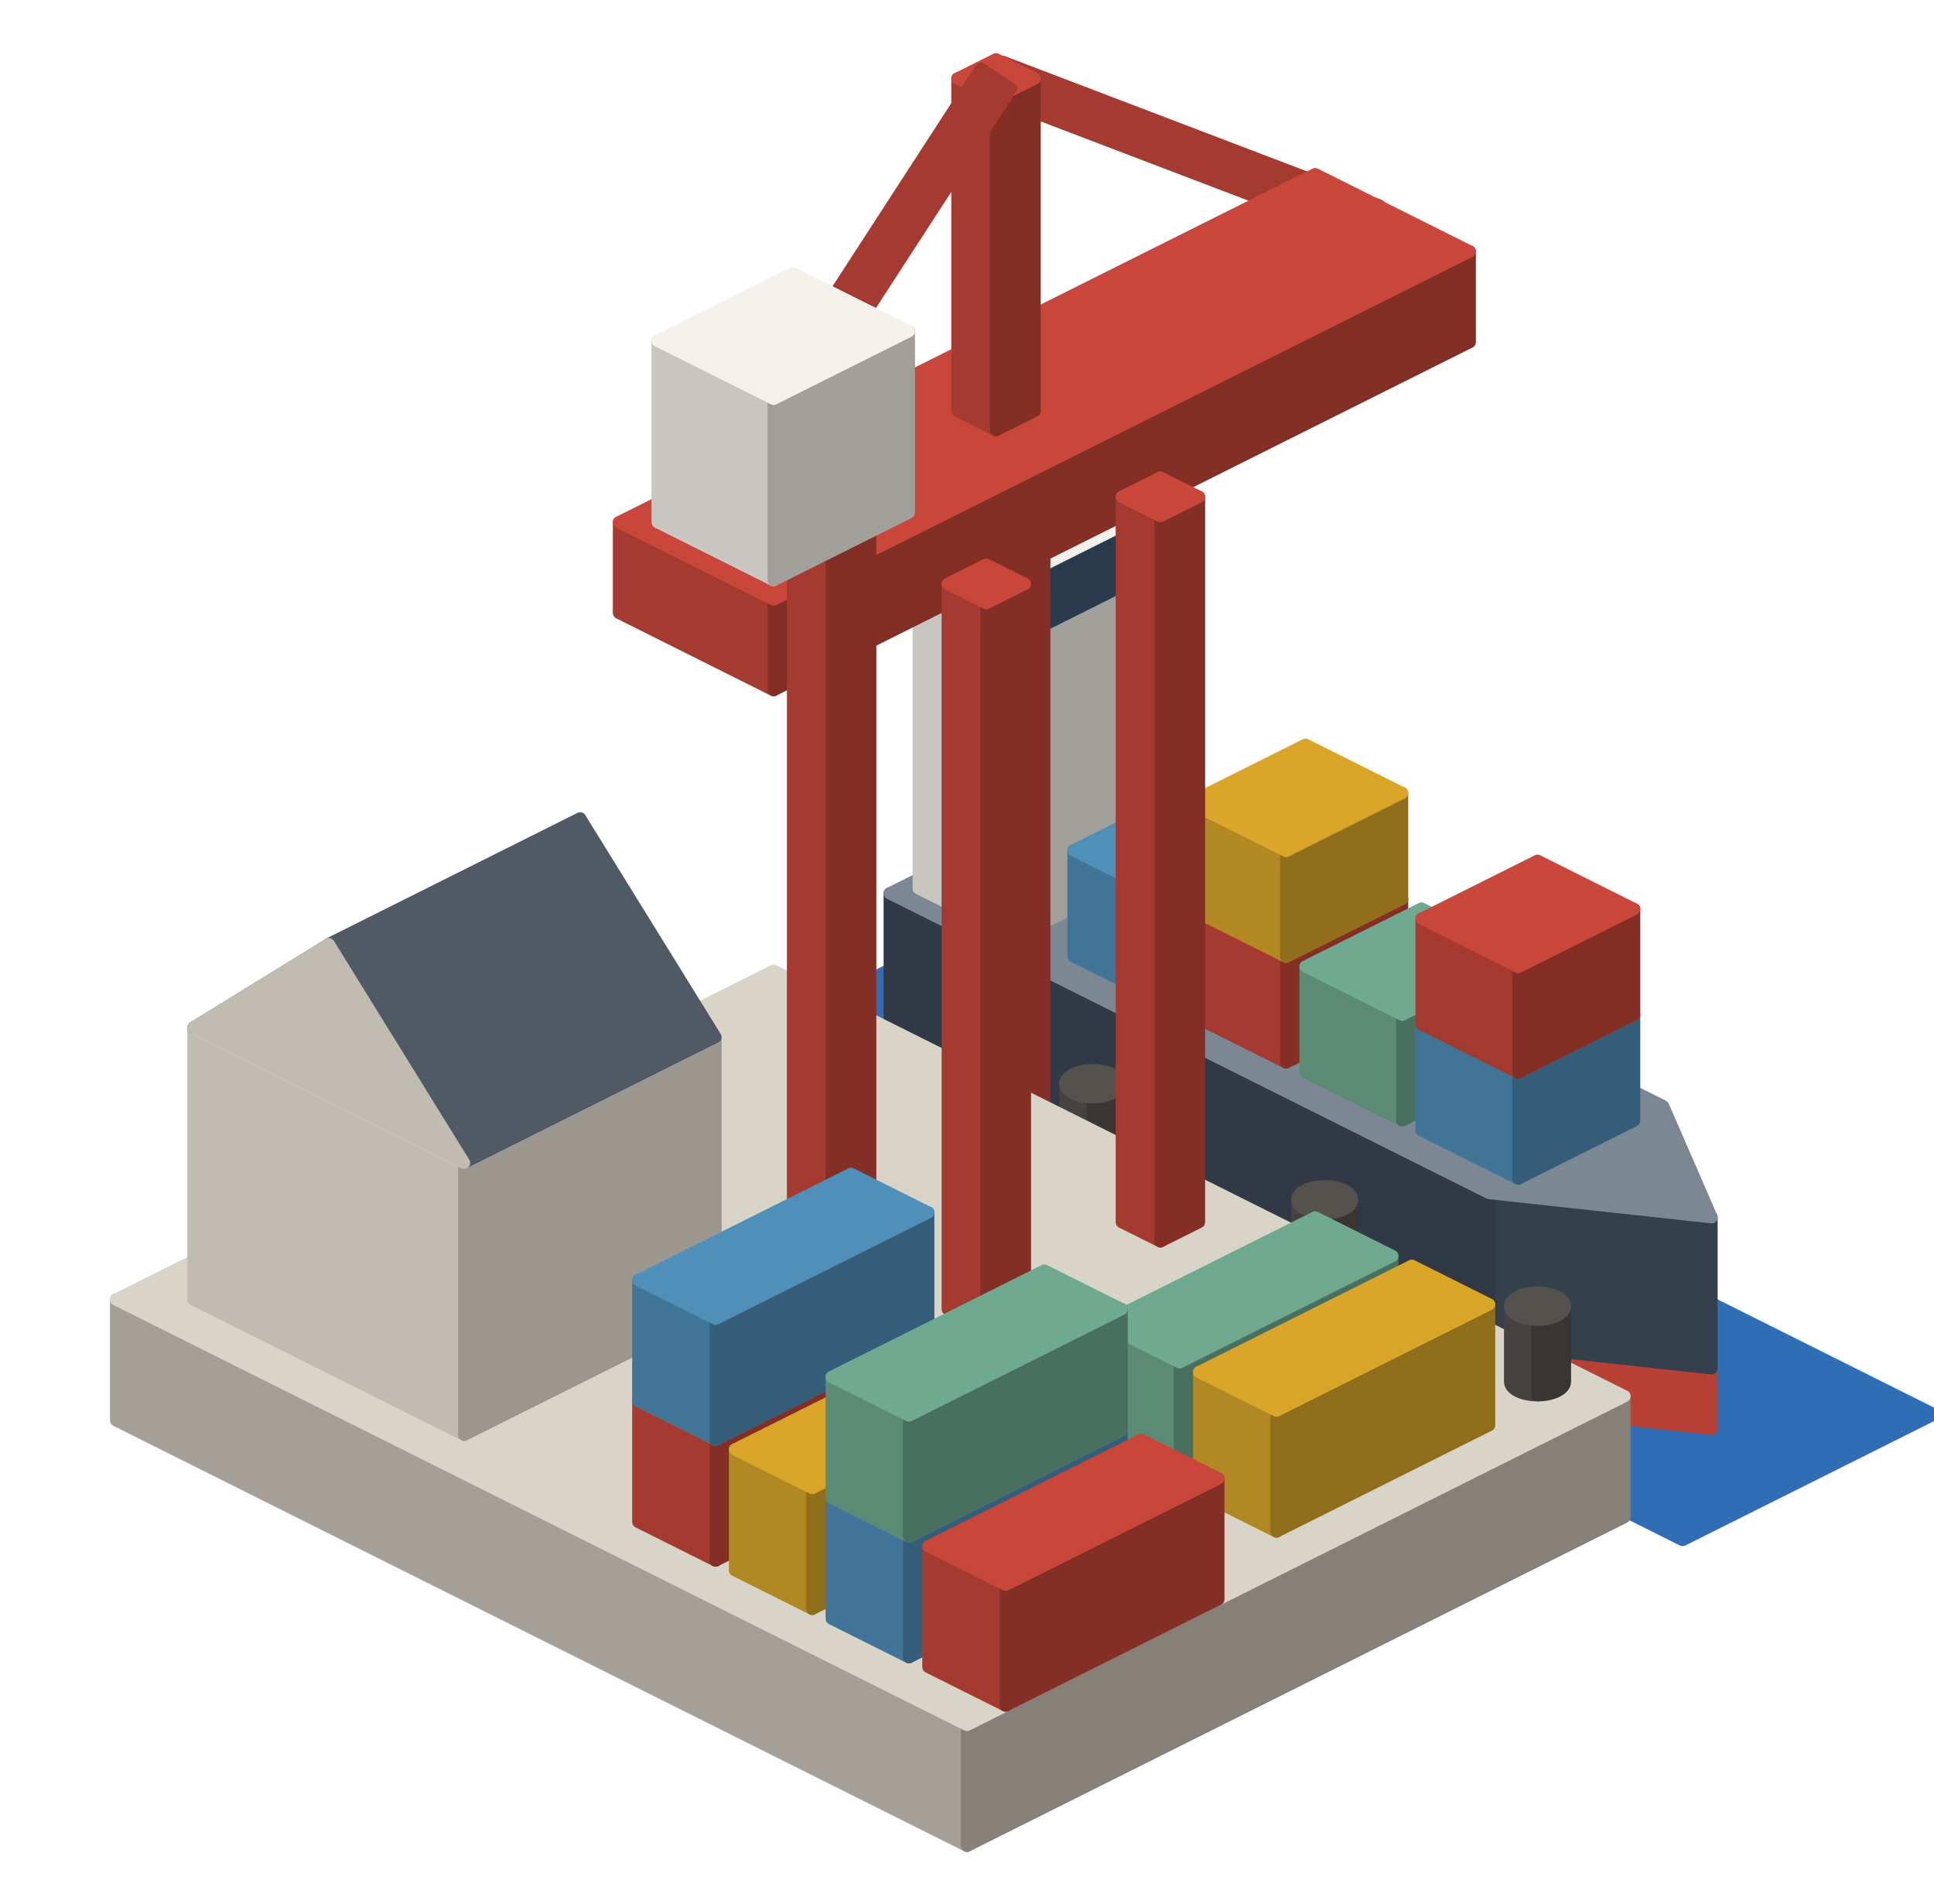
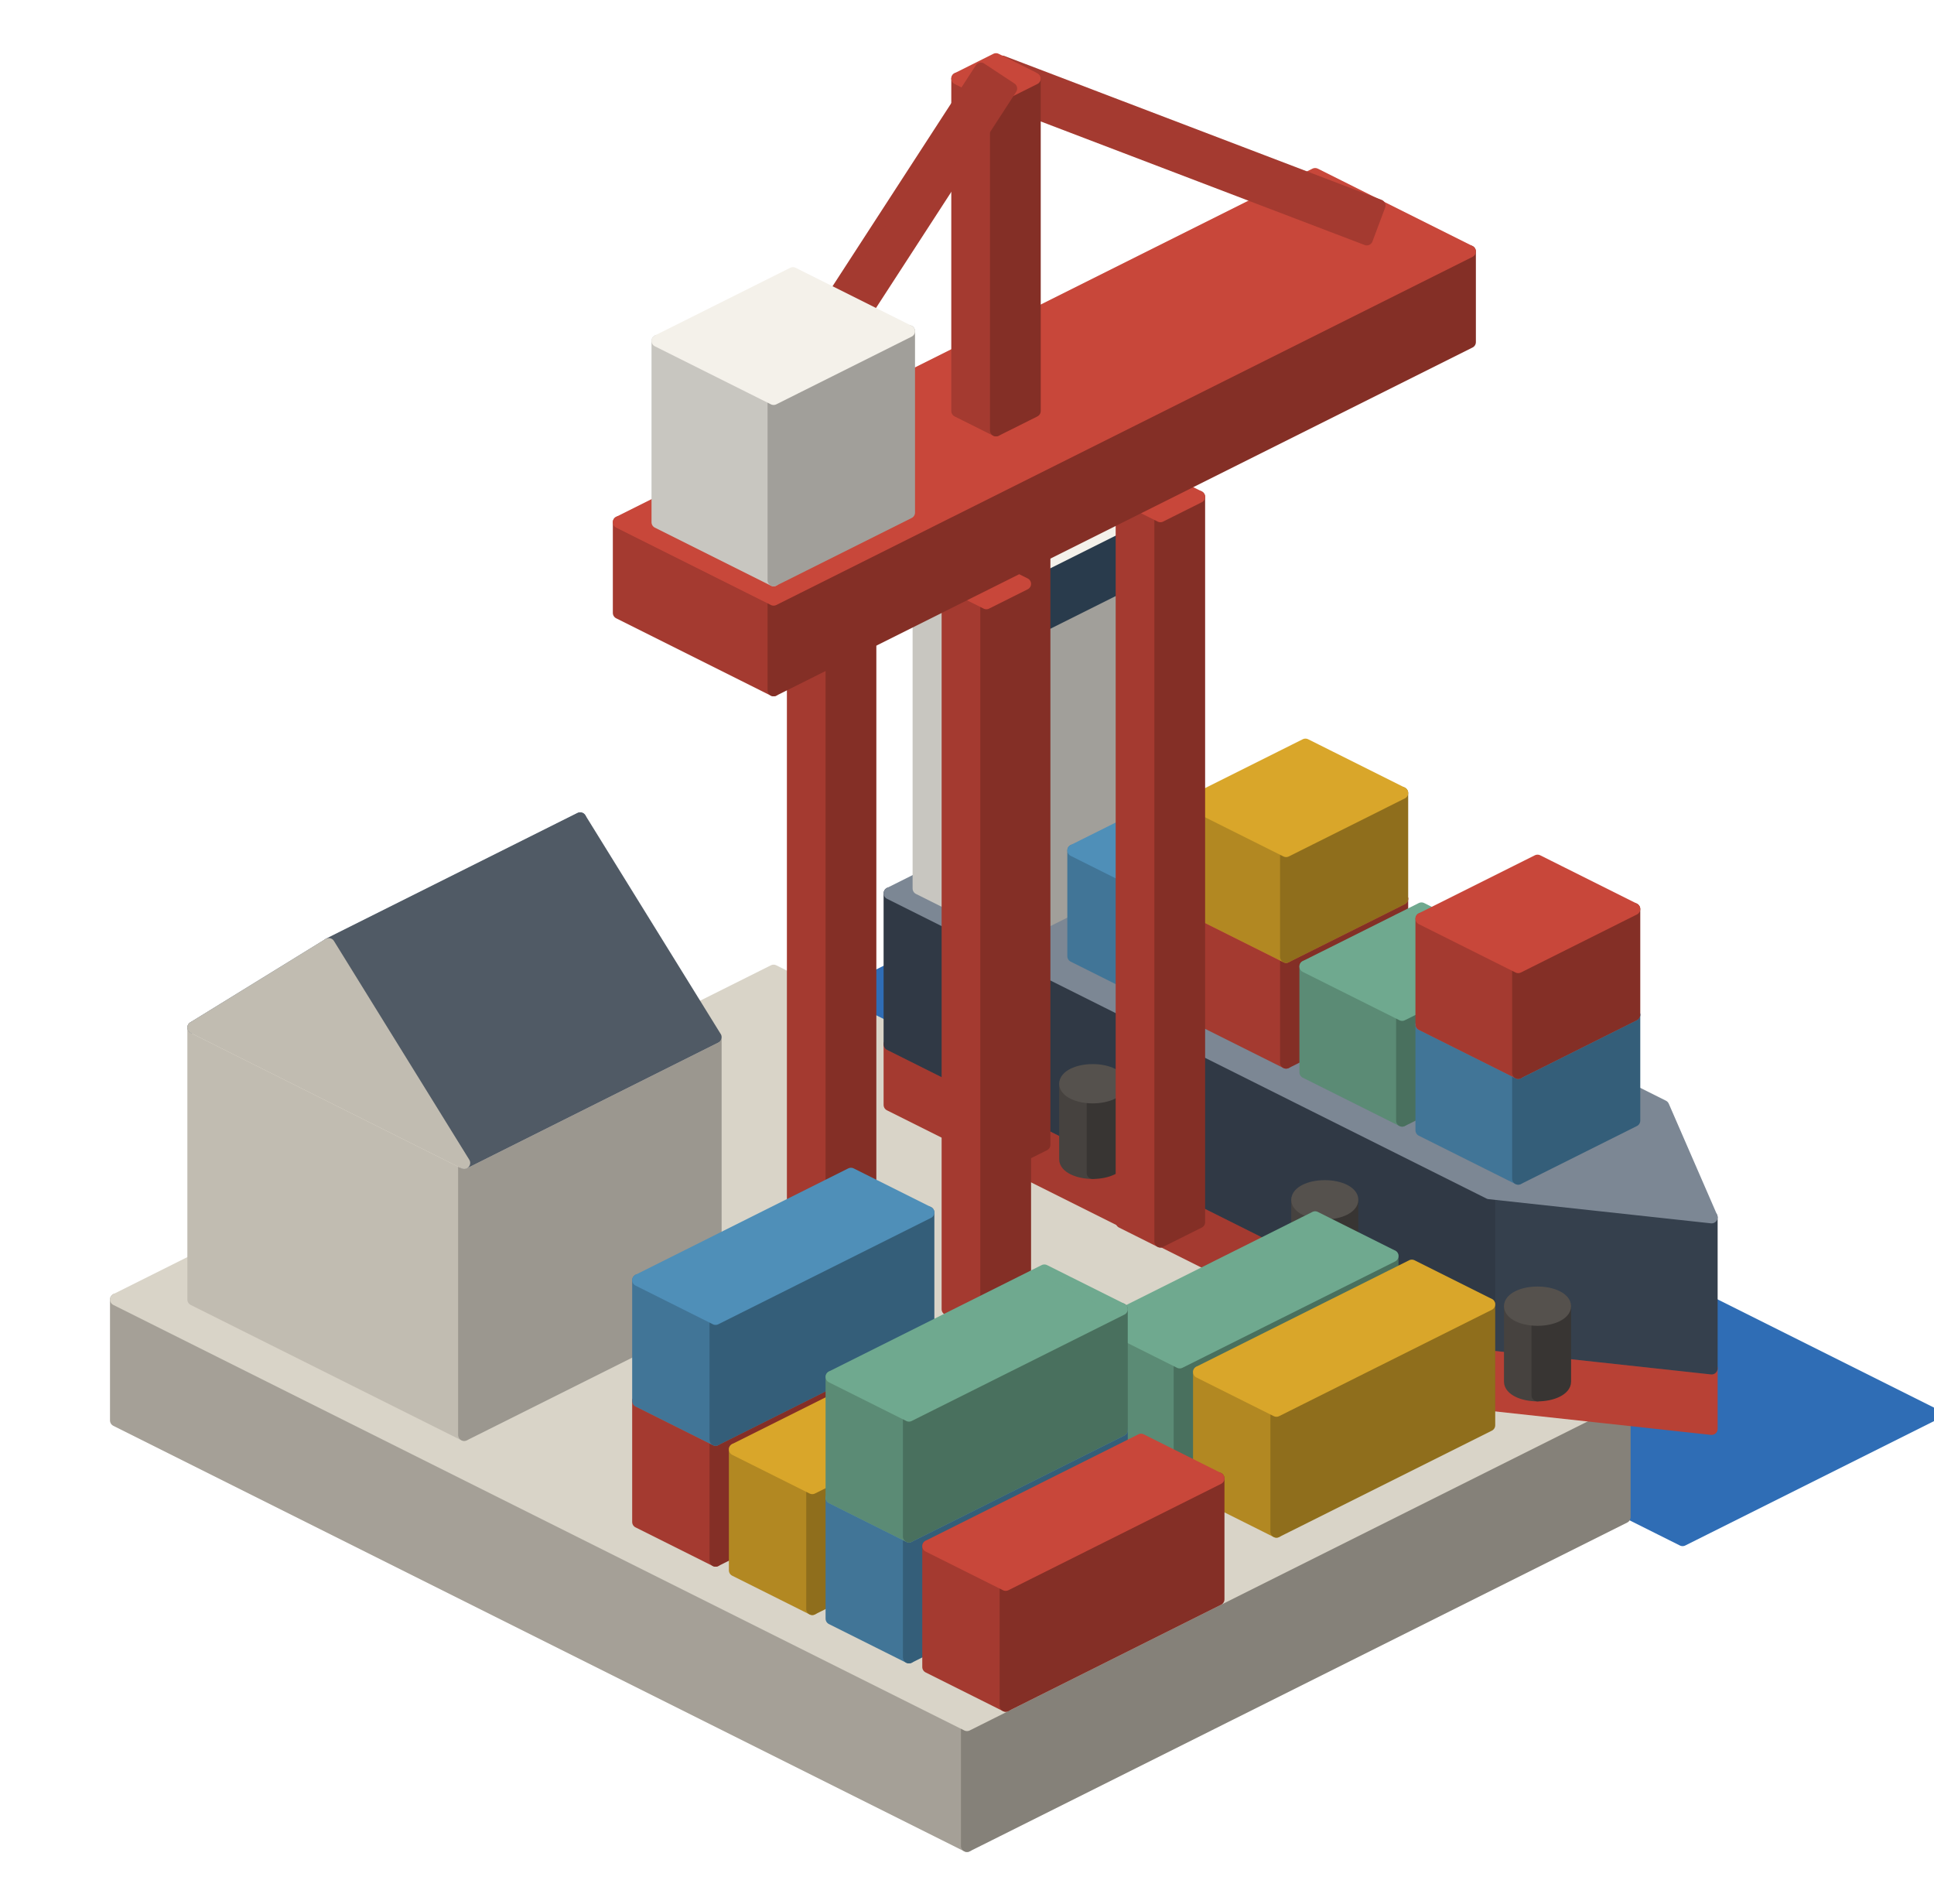
<svg xmlns="http://www.w3.org/2000/svg" width="64" height="63" viewBox="0 0 64 63">
  <g transform="translate(0 31)" stroke-linejoin="round" stroke-width="0.4">
    <polygon points="23.68,3.96 32.00,-0.20 64.00,15.80 55.68,19.96" fill="#2f6db5" stroke="#2f6db5" />
+     <polygon points="3.84,16.00 32.00,30.08 32.00,26.08 3.84,12.00" fill="#a5a097" stroke="#a5a097" />
+     <polygon points="53.76,19.20 32.00,30.08 32.00,26.08 53.76,15.20" fill="#858179" stroke="#858179" />
+     <polygon points="25.60,1.12 53.76,15.20 32.00,26.08 3.84,12.00" fill="#d9d4c8" stroke="#d9d4c8" />
    <polygon points="56.64,16.28 49.28,15.48 49.28,13.48 56.64,14.28" fill="#b84135" stroke="#b84135" />
    <polygon points="49.28,15.48 29.44,5.56 29.44,3.56 49.28,13.48" fill="#a43a30" stroke="#a43a30" />
    <polygon points="29.44,3.56 35.20,0.68 55.04,10.60 56.64,14.28 49.28,13.48" fill="#c8473a" stroke="#c8473a" />
    <polygon points="56.64,14.28 49.28,13.48 49.28,8.48 56.64,9.28" fill="#35404d" stroke="#35404d" />
    <polygon points="49.28,13.48 29.44,3.56 29.44,-1.44 49.28,8.48" fill="#303945" stroke="#303945" />
    <polygon points="29.44,-1.44 35.20,-4.32 55.04,5.60 56.64,9.28 49.28,8.48" fill="#7c8794" stroke="#7c8794" />
    <polygon points="30.40,-1.60 33.60,-0.00 33.60,-10.00 30.40,-11.60" fill="#c8c6c0" stroke="#c8c6c0" />
    <polygon points="38.08,-2.24 33.60,-0.00 33.60,-10.00 38.08,-12.24" fill="#a19f9a" stroke="#a19f9a" />
    <polygon points="34.88,-13.84 38.08,-12.24 33.60,-10.00 30.40,-11.60" fill="#f4f1ea" stroke="#f4f1ea" />
    <polygon points="31.68,-12.24 32.96,-11.60 32.96,-17.60 31.68,-18.24" fill="#a43a30" stroke="#a43a30" />
    <polygon points="34.88,-12.56 32.96,-11.60 32.96,-17.60 34.88,-18.56" fill="#842f26" stroke="#842f26" />
    <polygon points="33.60,-19.20 34.88,-18.56 32.96,-17.60 31.68,-18.24" fill="#34363a" stroke="#34363a" />
    <polygon points="30.08,-11.60 33.60,-9.84 33.60,-11.84 30.08,-13.60" fill="#334a5e" stroke="#334a5e" />
    <polygon points="38.40,-12.24 33.60,-9.84 33.60,-11.84 38.40,-14.24" fill="#293b4c" stroke="#293b4c" />
    <polygon points="34.88,-16.00 38.40,-14.24 33.60,-11.84 30.08,-13.60" fill="#f4f1ea" stroke="#f4f1ea" />
    <polygon points="30.72,-13.12 32.64,-12.16 32.64,-13.16 30.72,-14.12" fill="#c8c6c0" stroke="#c8c6c0" />
    <polygon points="37.76,-14.72 32.64,-12.16 32.64,-13.16 37.76,-15.72" fill="#a19f9a" stroke="#a19f9a" />
    <polygon points="35.84,-16.68 37.76,-15.72 32.64,-13.16 30.72,-14.12" fill="#f4f1ea" stroke="#f4f1ea" />
+     <path d="M 27.20 3.33 A 0.91 0.45 0 0 1 26.29 2.88 L 26.29 0.38 L 27.20 0.38 Z" fill="#46423f" stroke="#46423f" />
+     <path d="M 27.20 3.33 A 0.91 0.45 0 0 0 28.11 2.88 L 28.11 0.38 L 27.20 0.38 Z" fill="#383533" stroke="#383533" />
+     <path d="M 26.29 0.38 A 0.91 0.45 0 1 0 28.11 0.38 A 0.91 0.45 0 1 0 26.29 0.38 Z" fill="#55514d" stroke="#55514d" />
    <polygon points="35.52,0.64 38.72,2.24 38.72,-1.26 35.52,-2.86" fill="#417597" stroke="#417597" />
    <polygon points="42.56,0.32 38.72,2.24 38.72,-1.26 42.56,-3.18" fill="#345e79" stroke="#345e79" />
    <polygon points="39.36,-4.78 42.56,-3.18 38.72,-1.26 35.52,-2.86" fill="#4f8fb8" stroke="#4f8fb8" />
    <polygon points="39.36,2.56 42.56,4.16 42.56,0.66 39.36,-0.94" fill="#a43a30" stroke="#a43a30" />
    <polygon points="46.40,2.24 42.56,4.16 42.56,0.66 46.40,-1.26" fill="#842f26" stroke="#842f26" />
    <polygon points="43.20,-2.86 46.40,-1.26 42.56,0.66 39.36,-0.94" fill="#c8473a" stroke="#c8473a" />
    <polygon points="39.36,-0.94 42.56,0.66 42.56,-2.84 39.36,-4.44" fill="#b28822" stroke="#b28822" />
    <polygon points="46.40,-1.26 42.56,0.66 42.56,-2.84 46.40,-4.76" fill="#8f6e1c" stroke="#8f6e1c" />
    <polygon points="43.20,-6.36 46.40,-4.76 42.56,-2.84 39.36,-4.44" fill="#d9a62a" stroke="#d9a62a" />
-     <path d="M 27.20 3.33 A 0.91 0.45 0 0 1 26.29 2.88 L 26.29 0.38 L 27.20 0.38 Z" fill="#46423f" stroke="#46423f" />
-     <path d="M 27.20 3.33 A 0.91 0.45 0 0 0 28.11 2.88 L 28.11 0.38 L 27.20 0.38 Z" fill="#383533" stroke="#383533" />
-     <path d="M 26.29 0.38 A 0.91 0.45 0 1 0 28.11 0.38 A 0.91 0.45 0 1 0 26.29 0.38 Z" fill="#55514d" stroke="#55514d" />
-     <polygon points="32.75,-27.84 45.23,-23.08 45.65,-24.20 33.17,-28.96" fill="#a43a30" stroke="#a43a30" />
    <polygon points="32.00,6.88 33.28,7.52 33.28,-16.48 32.00,-17.12" fill="#a43a30" stroke="#a43a30" />
    <polygon points="34.56,6.88 33.28,7.52 33.28,-16.48 34.56,-17.12" fill="#842f26" stroke="#842f26" />
    <polygon points="33.28,-17.76 34.56,-17.12 33.28,-16.48 32.00,-17.12" fill="#c8473a" stroke="#c8473a" />
    <path d="M 36.16 7.81 A 0.91 0.45 0 0 1 35.25 7.36 L 35.25 4.86 L 36.16 4.86 Z" fill="#46423f" stroke="#46423f" />
    <path d="M 36.16 7.81 A 0.91 0.45 0 0 0 37.07 7.36 L 37.07 4.86 L 36.16 4.86 Z" fill="#383533" stroke="#383533" />
    <path d="M 35.25 4.86 A 0.91 0.45 0 1 0 37.07 4.86 A 0.91 0.45 0 1 0 35.25 4.86 Z" fill="#55514d" stroke="#55514d" />
    <polygon points="43.20,4.48 46.40,6.08 46.40,2.58 43.20,0.98" fill="#5b8b75" stroke="#5b8b75" />
    <polygon points="50.24,4.16 46.40,6.08 46.40,2.58 50.24,0.66" fill="#49705e" stroke="#49705e" />
    <polygon points="47.04,-0.94 50.24,0.66 46.40,2.58 43.20,0.98" fill="#6fa98f" stroke="#6fa98f" />
-     <polygon points="20.48,-10.72 25.60,-8.16 25.60,-11.16 20.48,-13.72" fill="#a43a30" stroke="#a43a30" />
-     <polygon points="48.64,-19.68 25.60,-8.16 25.60,-11.16 48.64,-22.68" fill="#842f26" stroke="#842f26" />
-     <polygon points="43.52,-25.24 48.64,-22.68 25.60,-11.16 20.48,-13.72" fill="#c8473a" stroke="#c8473a" />
+     <polygon points="37.12,9.44 38.40,10.08 38.40,-13.92 37.12,-14.56" fill="#a43a30" stroke="#a43a30" />
+     <polygon points="39.68,9.44 38.40,10.08 38.40,-13.92 39.68,-14.56" fill="#842f26" stroke="#842f26" />
+     <polygon points="38.40,-15.20 39.68,-14.56 38.40,-13.92 37.12,-14.56" fill="#c8473a" stroke="#c8473a" />
    <polygon points="47.04,6.40 50.24,8.00 50.24,4.50 47.04,2.90" fill="#417597" stroke="#417597" />
    <polygon points="54.08,6.08 50.24,8.00 50.24,4.50 54.08,2.58" fill="#345e79" stroke="#345e79" />
    <polygon points="50.88,0.98 54.08,2.58 50.24,4.50 47.04,2.90" fill="#4f8fb8" stroke="#4f8fb8" />
    <polygon points="47.04,2.90 50.24,4.50 50.24,1.00 47.04,-0.60" fill="#a43a30" stroke="#a43a30" />
    <polygon points="54.08,2.58 50.24,4.50 50.24,1.00 54.08,-0.92" fill="#842f26" stroke="#842f26" />
    <polygon points="50.88,-2.52 54.08,-0.92 50.24,1.00 47.04,-0.60" fill="#c8473a" stroke="#c8473a" />
-     <polygon points="3.84,16.00 32.00,30.08 32.00,26.08 3.84,12.00" fill="#a5a097" stroke="#a5a097" />
-     <polygon points="53.76,19.20 32.00,30.08 32.00,26.08 53.76,15.20" fill="#858179" stroke="#858179" />
-     <polygon points="25.60,1.12 53.76,15.20 32.00,26.08 3.84,12.00" fill="#d9d4c8" stroke="#d9d4c8" />
-     <polygon points="37.12,9.44 38.40,10.08 38.40,-13.92 37.12,-14.56" fill="#a43a30" stroke="#a43a30" />
-     <polygon points="39.68,9.44 38.40,10.08 38.40,-13.92 39.68,-14.56" fill="#842f26" stroke="#842f26" />
-     <polygon points="38.40,-15.20 39.68,-14.56 38.40,-13.92 37.12,-14.56" fill="#c8473a" stroke="#c8473a" />
-     <polygon points="31.68,-17.40 32.96,-16.76 32.96,-27.76 31.68,-28.40" fill="#a43a30" stroke="#a43a30" />
-     <polygon points="34.24,-17.40 32.96,-16.76 32.96,-27.76 34.24,-28.40" fill="#842f26" stroke="#842f26" />
-     <polygon points="32.96,-29.04 34.24,-28.40 32.96,-27.76 31.68,-28.40" fill="#c8473a" stroke="#c8473a" />
    <polygon points="26.24,9.76 27.52,10.40 27.52,-13.60 26.24,-14.24" fill="#a43a30" stroke="#a43a30" />
    <polygon points="28.80,9.76 27.52,10.40 27.52,-13.60 28.80,-14.24" fill="#842f26" stroke="#842f26" />
    <polygon points="27.52,-14.88 28.80,-14.24 27.52,-13.60 26.24,-14.24" fill="#c8473a" stroke="#c8473a" />
-     <polygon points="32.46,-28.73 27.66,-21.33 28.66,-20.67 33.46,-28.07" fill="#a43a30" stroke="#a43a30" />
    <path d="M 43.84 11.65 A 0.91 0.45 0 0 1 42.93 11.20 L 42.93 8.70 L 43.84 8.70 Z" fill="#46423f" stroke="#46423f" />
    <path d="M 43.84 11.65 A 0.91 0.45 0 0 0 44.75 11.20 L 44.75 8.70 L 43.84 8.70 Z" fill="#383533" stroke="#383533" />
    <path d="M 42.93 8.70 A 0.91 0.45 0 1 0 44.75 8.70 A 0.91 0.45 0 1 0 42.93 8.70 Z" fill="#55514d" stroke="#55514d" />
    <polygon points="6.40,12.00 15.36,16.48 15.36,7.48 6.40,3.00" fill="#c1bcb1" stroke="#c1bcb1" />
    <polygon points="23.68,12.32 15.36,16.48 15.36,7.48 23.68,3.32" fill="#9b978f" stroke="#9b978f" />
    <polygon points="14.72,-1.16 23.68,3.32 15.36,7.48 6.40,3.00" fill="#ebe5d8" stroke="#ebe5d8" />
    <polygon points="14.72,-1.16 6.40,3.00 10.88,0.24 19.20,-3.92" fill="#63707e" stroke="#63707e" />
    <polygon points="23.68,3.32 15.36,7.48 10.88,0.24 19.20,-3.92" fill="#505a65" stroke="#505a65" />
    <polygon points="6.40,3.00 15.36,7.48 10.88,0.24" fill="#c1bcb1" stroke="#c1bcb1" />
    <polygon points="31.36,12.32 32.64,12.96 32.64,-11.04 31.36,-11.68" fill="#a43a30" stroke="#a43a30" />
    <polygon points="33.92,12.32 32.64,12.96 32.64,-11.04 33.92,-11.68" fill="#842f26" stroke="#842f26" />
    <polygon points="32.64,-12.32 33.92,-11.68 32.64,-11.04 31.36,-11.68" fill="#c8473a" stroke="#c8473a" />
-     <polygon points="21.76,-13.72 25.60,-11.80 25.60,-17.80 21.76,-19.72" fill="#c8c6c0" stroke="#c8c6c0" />
-     <polygon points="30.08,-14.04 25.60,-11.80 25.60,-17.80 30.08,-20.04" fill="#a19f9a" stroke="#a19f9a" />
-     <polygon points="26.24,-21.96 30.08,-20.04 25.60,-17.80 21.76,-19.72" fill="#f4f1ea" stroke="#f4f1ea" />
    <path d="M 50.88 15.17 A 0.91 0.45 0 0 1 49.97 14.72 L 49.97 12.22 L 50.88 12.22 Z" fill="#46423f" stroke="#46423f" />
    <path d="M 50.88 15.17 A 0.91 0.45 0 0 0 51.79 14.72 L 51.79 12.22 L 50.88 12.22 Z" fill="#383533" stroke="#383533" />
    <path d="M 49.97 12.22 A 0.91 0.45 0 1 0 51.79 12.22 A 0.91 0.45 0 1 0 49.97 12.22 Z" fill="#55514d" stroke="#55514d" />
    <polygon points="36.48,16.80 39.04,18.08 39.04,14.08 36.48,12.80" fill="#5b8b75" stroke="#5b8b75" />
    <polygon points="46.08,14.56 39.04,18.08 39.04,14.08 46.08,10.56" fill="#49705e" stroke="#49705e" />
    <polygon points="43.52,9.28 46.08,10.56 39.04,14.08 36.48,12.80" fill="#6fa98f" stroke="#6fa98f" />
    <polygon points="39.68,18.40 42.24,19.68 42.24,15.68 39.68,14.40" fill="#b28822" stroke="#b28822" />
    <polygon points="49.28,16.16 42.24,19.68 42.24,15.68 49.28,12.16" fill="#8f6e1c" stroke="#8f6e1c" />
    <polygon points="46.72,10.88 49.28,12.16 42.24,15.68 39.68,14.40" fill="#d9a62a" stroke="#d9a62a" />
    <polygon points="21.12,19.36 23.68,20.64 23.68,16.64 21.12,15.36" fill="#a43a30" stroke="#a43a30" />
    <polygon points="30.72,17.12 23.68,20.64 23.68,16.64 30.72,13.12" fill="#842f26" stroke="#842f26" />
    <polygon points="28.16,11.84 30.72,13.12 23.68,16.64 21.12,15.36" fill="#c8473a" stroke="#c8473a" />
    <polygon points="21.12,15.36 23.68,16.64 23.68,12.64 21.12,11.36" fill="#417597" stroke="#417597" />
    <polygon points="30.72,13.12 23.68,16.64 23.68,12.64 30.72,9.12" fill="#345e79" stroke="#345e79" />
    <polygon points="28.16,7.84 30.72,9.12 23.68,12.64 21.12,11.36" fill="#4f8fb8" stroke="#4f8fb8" />
    <polygon points="24.32,20.96 26.88,22.24 26.88,18.24 24.32,16.96" fill="#b28822" stroke="#b28822" />
    <polygon points="33.92,18.72 26.88,22.24 26.88,18.24 33.92,14.72" fill="#8f6e1c" stroke="#8f6e1c" />
    <polygon points="31.36,13.44 33.92,14.72 26.88,18.24 24.32,16.96" fill="#d9a62a" stroke="#d9a62a" />
    <polygon points="27.52,22.56 30.08,23.84 30.08,19.84 27.52,18.56" fill="#417597" stroke="#417597" />
    <polygon points="37.12,20.32 30.08,23.84 30.08,19.84 37.12,16.32" fill="#345e79" stroke="#345e79" />
    <polygon points="34.56,15.04 37.12,16.32 30.08,19.84 27.52,18.56" fill="#4f8fb8" stroke="#4f8fb8" />
    <polygon points="27.52,18.56 30.08,19.84 30.08,15.84 27.52,14.56" fill="#5b8b75" stroke="#5b8b75" />
    <polygon points="37.12,16.32 30.08,19.84 30.08,15.84 37.12,12.32" fill="#49705e" stroke="#49705e" />
    <polygon points="34.56,11.04 37.12,12.32 30.08,15.84 27.52,14.56" fill="#6fa98f" stroke="#6fa98f" />
    <polygon points="30.72,24.16 33.28,25.44 33.28,21.44 30.72,20.16" fill="#a43a30" stroke="#a43a30" />
    <polygon points="40.32,21.92 33.28,25.44 33.28,21.44 40.32,17.92" fill="#842f26" stroke="#842f26" />
    <polygon points="37.76,16.64 40.32,17.92 33.28,21.44 30.72,20.16" fill="#c8473a" stroke="#c8473a" />
+     <polygon points="20.48,-10.72 25.60,-8.16 25.60,-11.16 20.48,-13.72" fill="#a43a30" stroke="#a43a30" />
+     <polygon points="48.64,-19.68 25.60,-8.16 25.60,-11.16 48.64,-22.68" fill="#842f26" stroke="#842f26" />
+     <polygon points="43.52,-25.24 48.64,-22.68 25.60,-11.16 20.48,-13.72" fill="#c8473a" stroke="#c8473a" />
+     <polygon points="32.75,-27.84 45.23,-23.08 45.65,-24.20 33.17,-28.96" fill="#a43a30" stroke="#a43a30" />
+     <polygon points="31.68,-17.40 32.96,-16.76 32.96,-27.76 31.68,-28.40" fill="#a43a30" stroke="#a43a30" />
+     <polygon points="34.24,-17.40 32.96,-16.76 32.96,-27.76 34.24,-28.40" fill="#842f26" stroke="#842f26" />
+     <polygon points="32.96,-29.04 34.24,-28.40 32.96,-27.76 31.68,-28.40" fill="#c8473a" stroke="#c8473a" />
+     <polygon points="32.46,-28.73 27.66,-21.33 28.66,-20.67 33.46,-28.07" fill="#a43a30" stroke="#a43a30" />
+     <polygon points="21.76,-13.72 25.60,-11.80 25.60,-17.80 21.76,-19.72" fill="#c8c6c0" stroke="#c8c6c0" />
+     <polygon points="30.08,-14.04 25.60,-11.80 25.60,-17.80 30.08,-20.04" fill="#a19f9a" stroke="#a19f9a" />
+     <polygon points="26.24,-21.96 30.08,-20.04 25.60,-17.80 21.76,-19.72" fill="#f4f1ea" stroke="#f4f1ea" />
  </g>
</svg>
